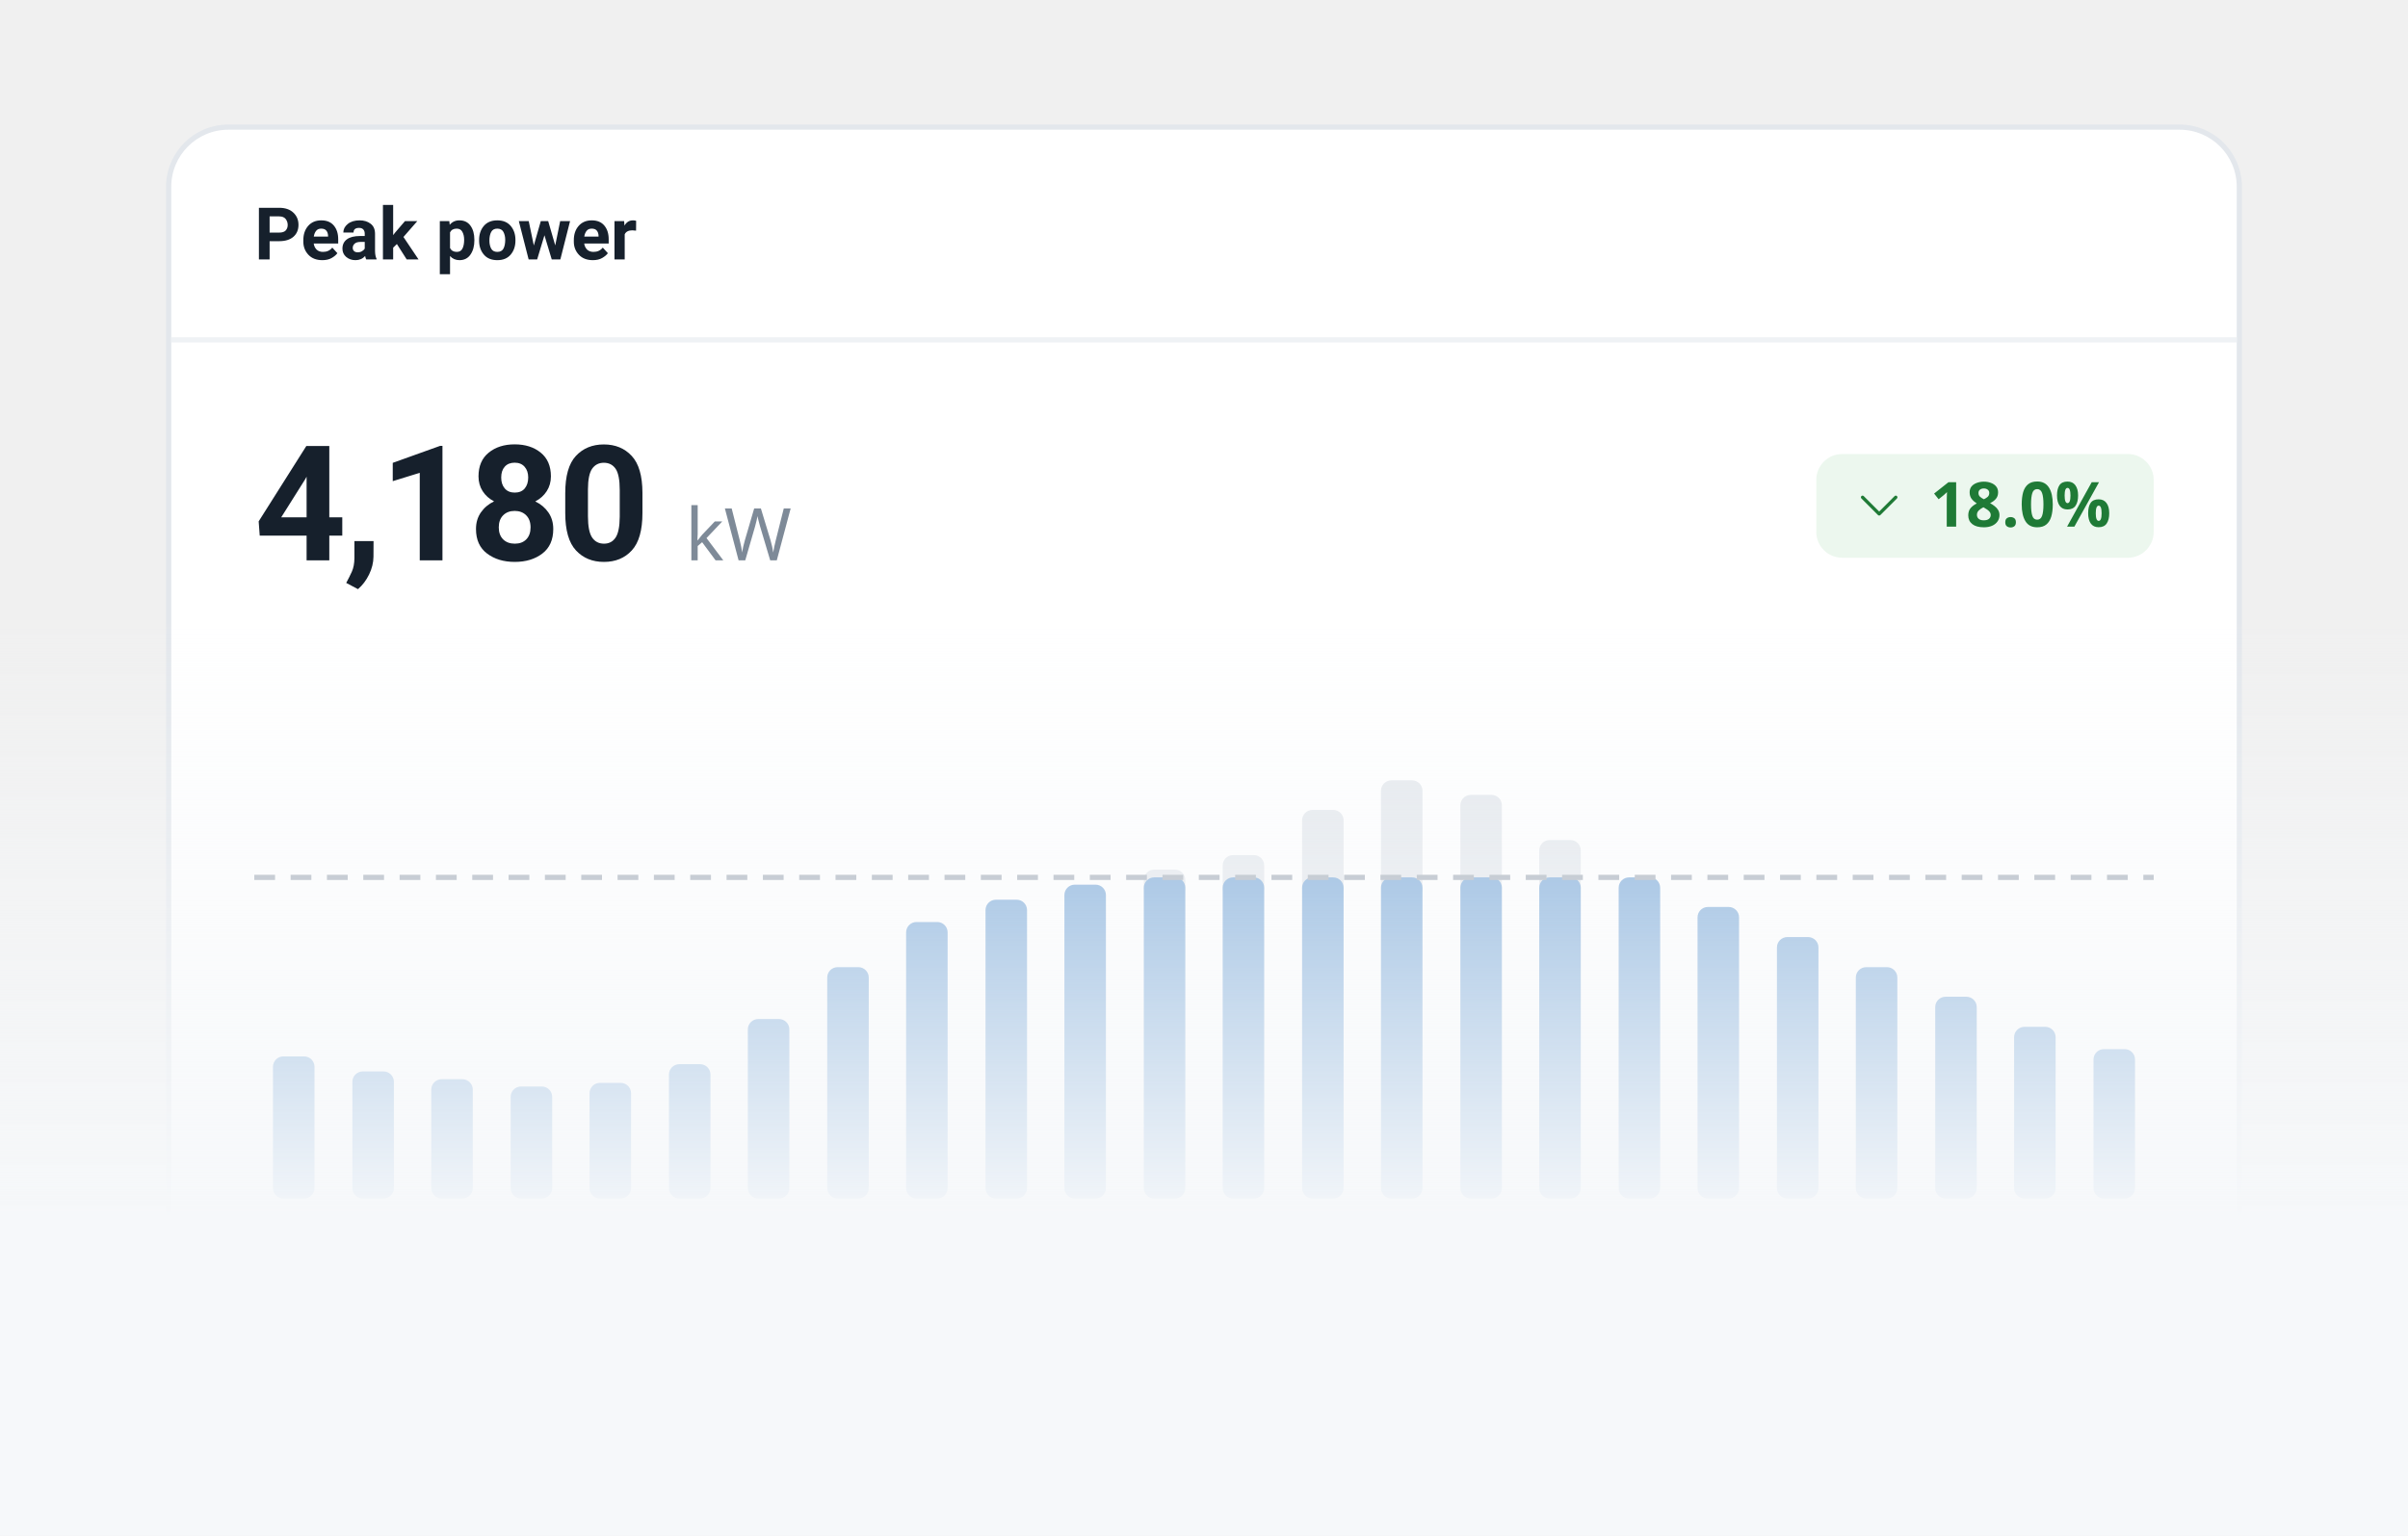
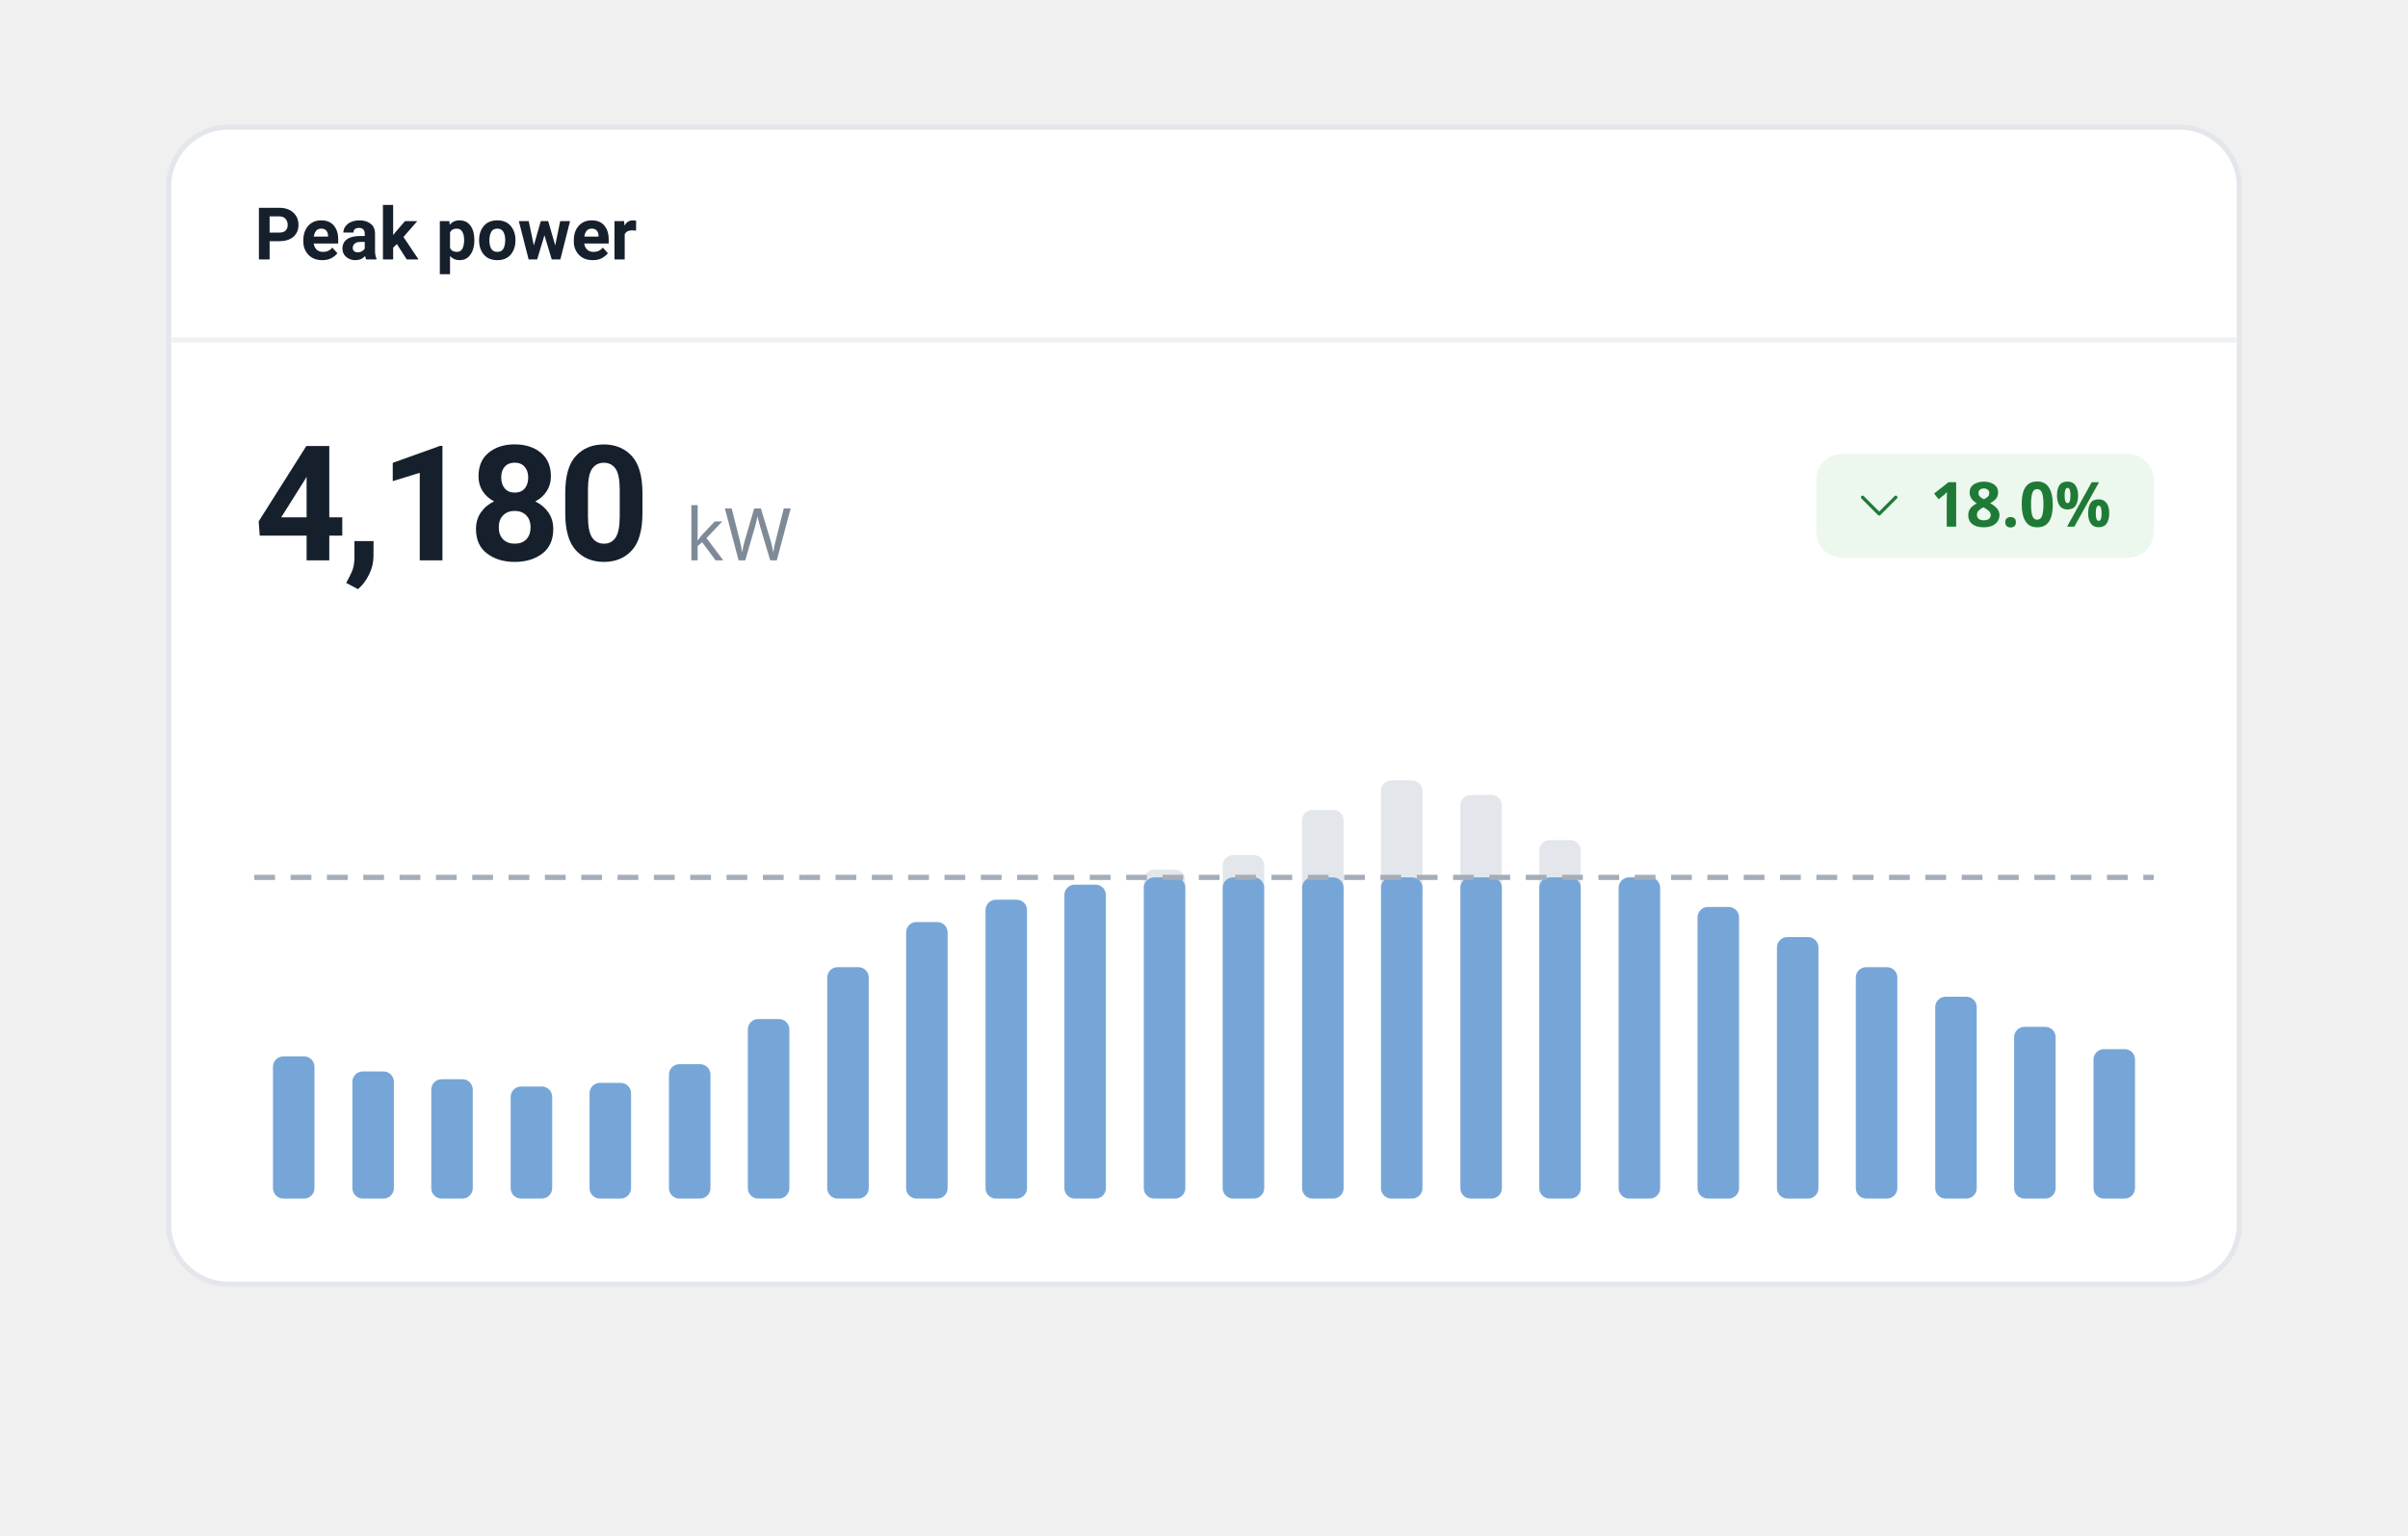
<svg xmlns="http://www.w3.org/2000/svg" width="464" height="296" viewBox="0 0 464 296" fill="none">
  <defs>
-     <linearGradient id="fade0" x1="0" y1="118.2" x2="0" y2="236.3" gradientUnits="userSpaceOnUse">
-       <stop offset="0" stop-color="#F6F8FA" stop-opacity="0" />
-       <stop offset="0.5" stop-color="#F6F8FA" stop-opacity="0.5" />
-       <stop offset="1" stop-color="#F6F8FA" stop-opacity="1" />
-     </linearGradient>
    <clipPath id="card">
      <rect width="464" height="296" rx="0" />
    </clipPath>
  </defs>
  <g clip-path="url(#card)">
    <rect x="32.5" y="24.5" width="399" height="223" rx="11.5" fill="#FFFFFF" stroke="#E3E7EC" stroke-width="1" />
    <line x1="33" y1="65.5" x2="431" y2="65.5" stroke="#EFF2F5" stroke-width="1" />
    <text x="49" y="50" font-family="Roboto" font-size="14" font-weight="600" fill="#16202C">Peak power</text>
    <text x="49" y="108" font-family="Roboto" font-size="31" font-weight="600" letter-spacing="-0.62" fill="#16202C" font-variant-numeric="tabular-nums">4,180</text>
    <text x="132.03" y="108" font-family="JetBrains Mono" font-size="14" font-weight="500" fill="#7E8A98">kW</text>
    <rect x="349.98" y="87.5" width="65.02" height="20" rx="5" fill="#3FB255" fill-opacity="0.1" />
    <g transform="translate(356.98 92) scale(0.04 0.04)" fill="#1F7A36">
      <path d="M213.66,101.66l-80,80a8,8,0,0,1-11.32,0l-80-80A8,8,0,0,1,53.66,90.34L128,164.69l74.34-74.35a8,8,0,0,1,11.32,11.32Z" fill="#1F7A36" />
    </g>
    <text x="371.98" y="101.5" font-family="JetBrains Mono" font-size="12" font-weight="600" fill="#1F7A36">18.0%</text>
    <g transform="translate(49 135) scale(1 1)">
      <rect x="3.6" y="68.6" width="8" height="27.4" rx="2" fill="#76A6D7" />
      <rect x="18.9" y="71.5" width="8" height="24.5" rx="2" fill="#76A6D7" />
      <rect x="34.1" y="73.0" width="8" height="23.0" rx="2" fill="#76A6D7" />
      <rect x="49.4" y="74.4" width="8" height="21.6" rx="2" fill="#76A6D7" />
      <rect x="64.6" y="73.7" width="8" height="22.3" rx="2" fill="#76A6D7" />
      <rect x="79.9" y="70.1" width="8" height="25.9" rx="2" fill="#76A6D7" />
      <rect x="95.1" y="61.4" width="8" height="34.6" rx="2" fill="#76A6D7" />
      <rect x="110.4" y="51.4" width="8" height="44.6" rx="2" fill="#76A6D7" />
      <rect x="125.6" y="42.7" width="8" height="53.3" rx="2" fill="#76A6D7" />
      <rect x="140.9" y="38.4" width="8" height="57.6" rx="2" fill="#76A6D7" />
      <rect x="156.1" y="35.5" width="8" height="60.5" rx="2" fill="#76A6D7" />
      <rect x="171.4" y="32.6" width="8" height="5.4" rx="2" fill="#E3E7EC" />
      <rect x="171.4" y="34.1" width="8" height="61.9" rx="2" fill="#76A6D7" />
      <rect x="186.6" y="29.8" width="8" height="8.3" rx="2" fill="#E3E7EC" />
      <rect x="186.6" y="34.1" width="8" height="61.9" rx="2" fill="#76A6D7" />
      <rect x="201.9" y="21.1" width="8" height="17.0" rx="2" fill="#E3E7EC" />
      <rect x="201.9" y="34.1" width="8" height="61.9" rx="2" fill="#76A6D7" />
      <rect x="217.1" y="15.4" width="8" height="22.7" rx="2" fill="#E3E7EC" />
      <rect x="217.1" y="34.1" width="8" height="61.9" rx="2" fill="#76A6D7" />
      <rect x="232.4" y="18.2" width="8" height="19.8" rx="2" fill="#E3E7EC" />
      <rect x="232.4" y="34.1" width="8" height="61.9" rx="2" fill="#76A6D7" />
      <rect x="247.6" y="26.9" width="8" height="11.2" rx="2" fill="#E3E7EC" />
      <rect x="247.6" y="34.1" width="8" height="61.9" rx="2" fill="#76A6D7" />
      <rect x="262.9" y="34.1" width="8" height="61.9" rx="2" fill="#76A6D7" />
      <rect x="278.1" y="39.8" width="8" height="56.2" rx="2" fill="#76A6D7" />
      <rect x="293.4" y="45.6" width="8" height="50.4" rx="2" fill="#76A6D7" />
      <rect x="308.6" y="51.4" width="8" height="44.6" rx="2" fill="#76A6D7" />
      <rect x="323.9" y="57.1" width="8" height="38.9" rx="2" fill="#76A6D7" />
      <rect x="339.1" y="62.9" width="8" height="33.1" rx="2" fill="#76A6D7" />
      <rect x="354.4" y="67.2" width="8" height="28.8" rx="2" fill="#76A6D7" />
      <line x1="0" y1="34.1" x2="366" y2="34.1" stroke="#A4ADB8" stroke-width="1" stroke-dasharray="4 3" fill="#000000" />
    </g>
-     <rect x="0" y="118.2" width="464" height="177.8" fill="url(#fade0)" />
  </g>
</svg>
